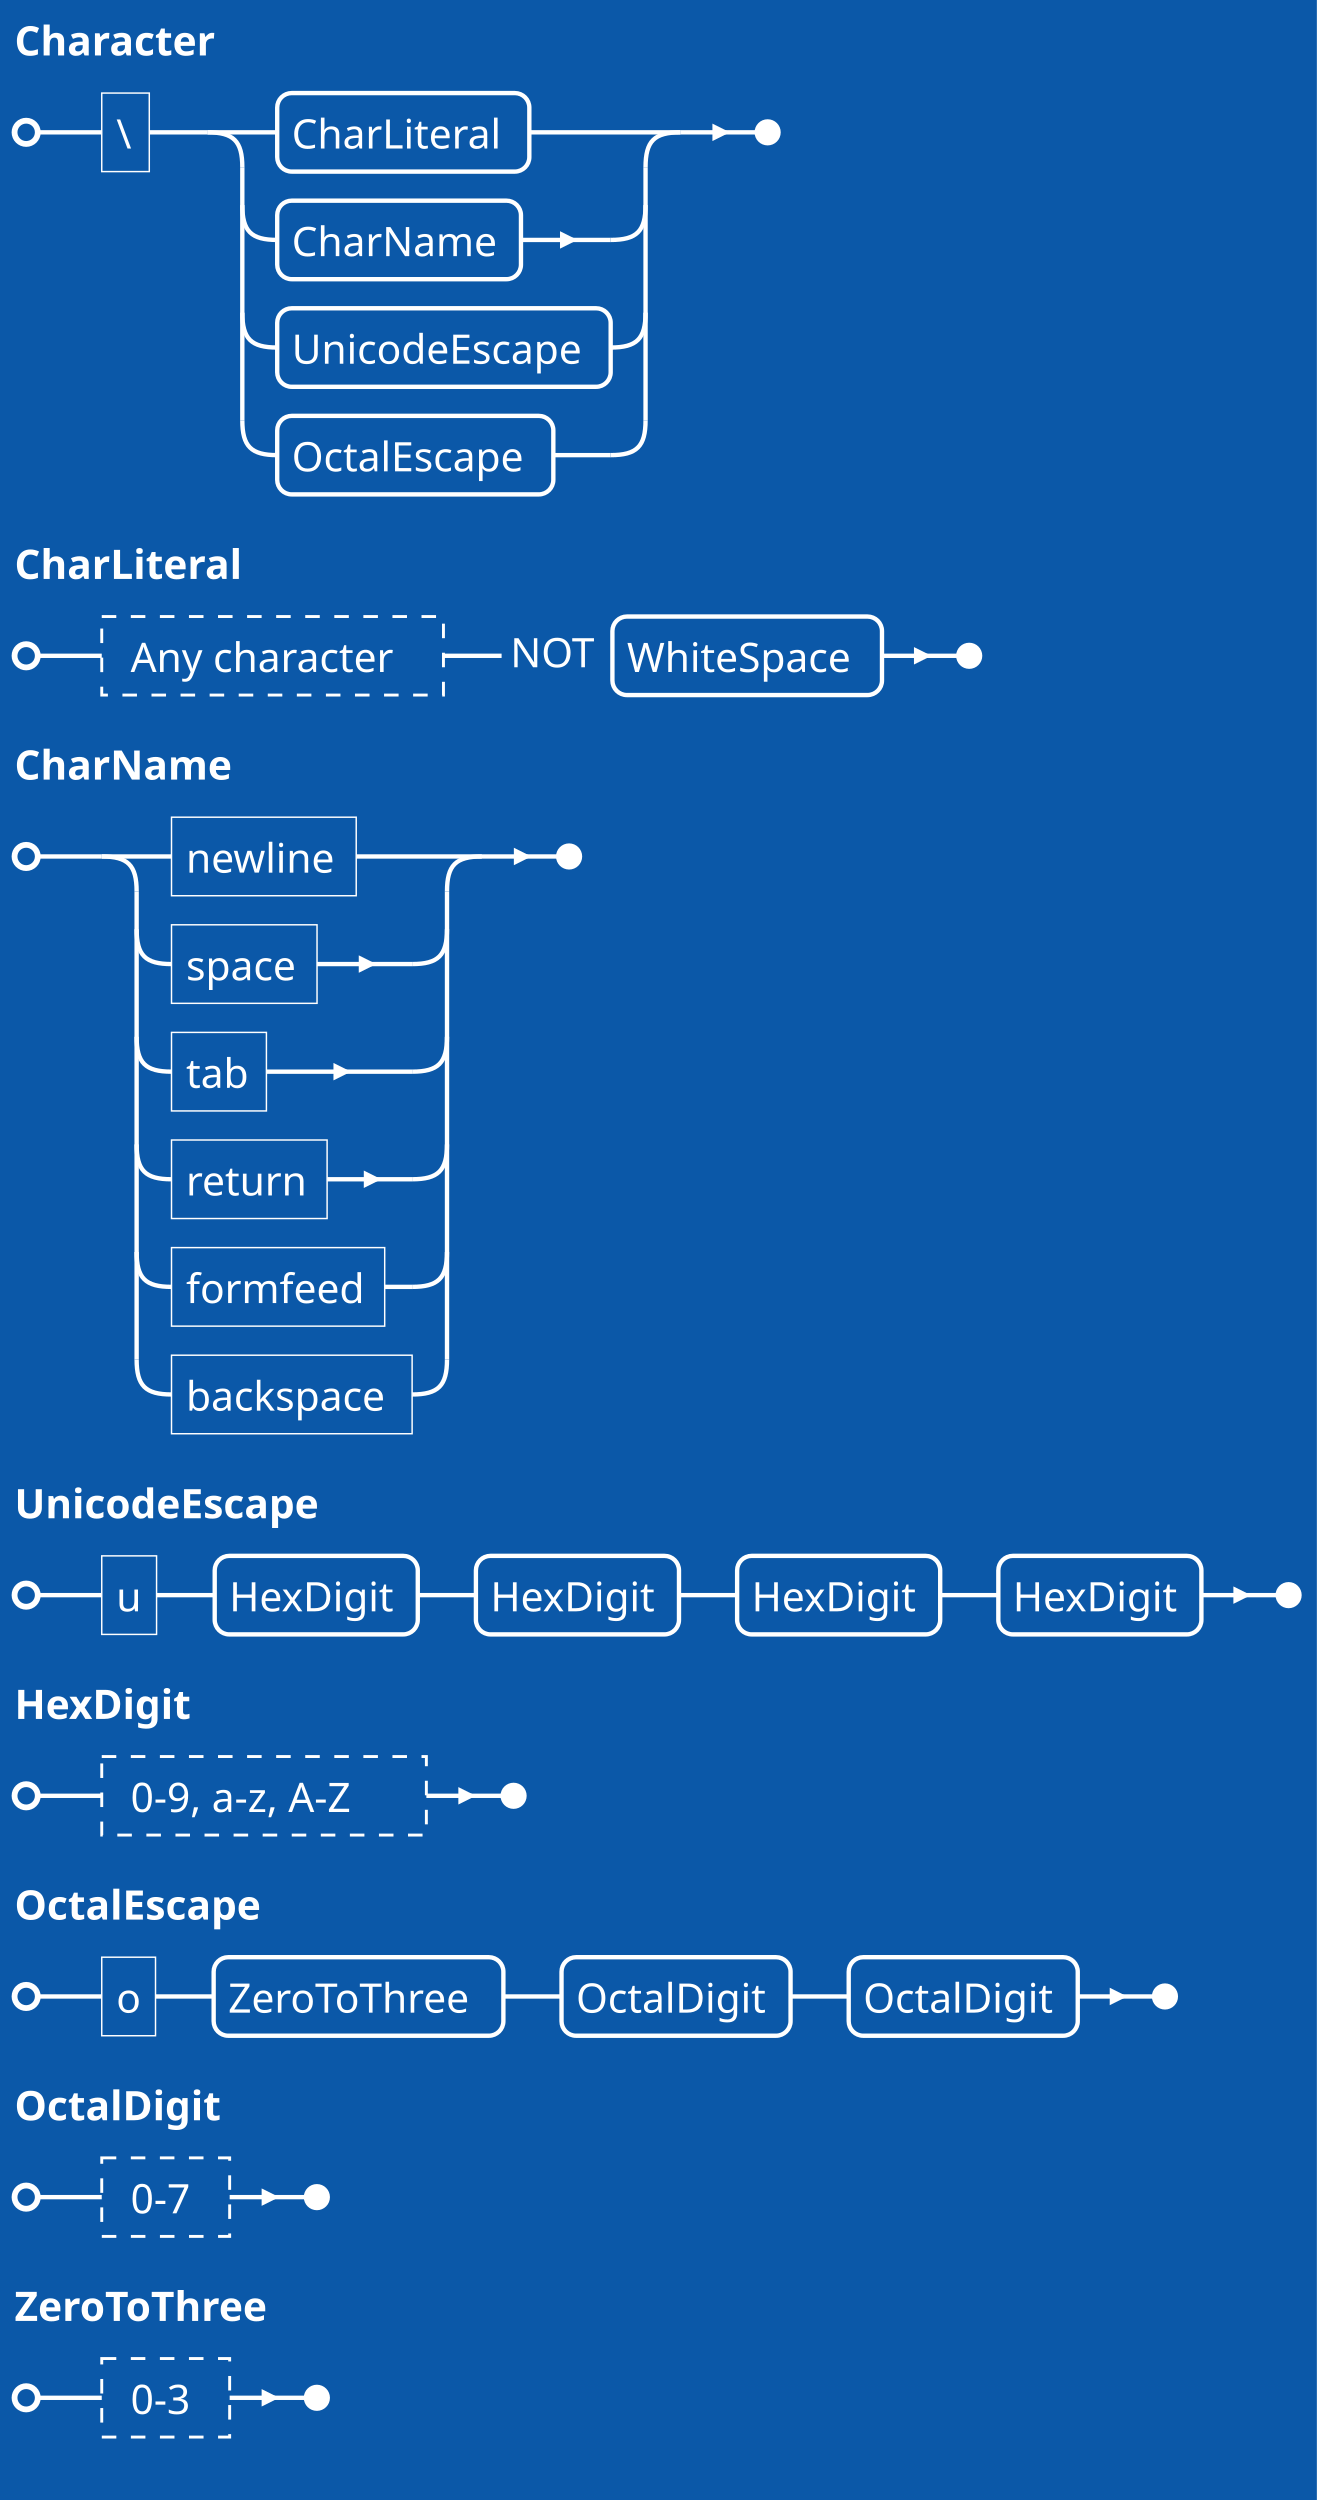
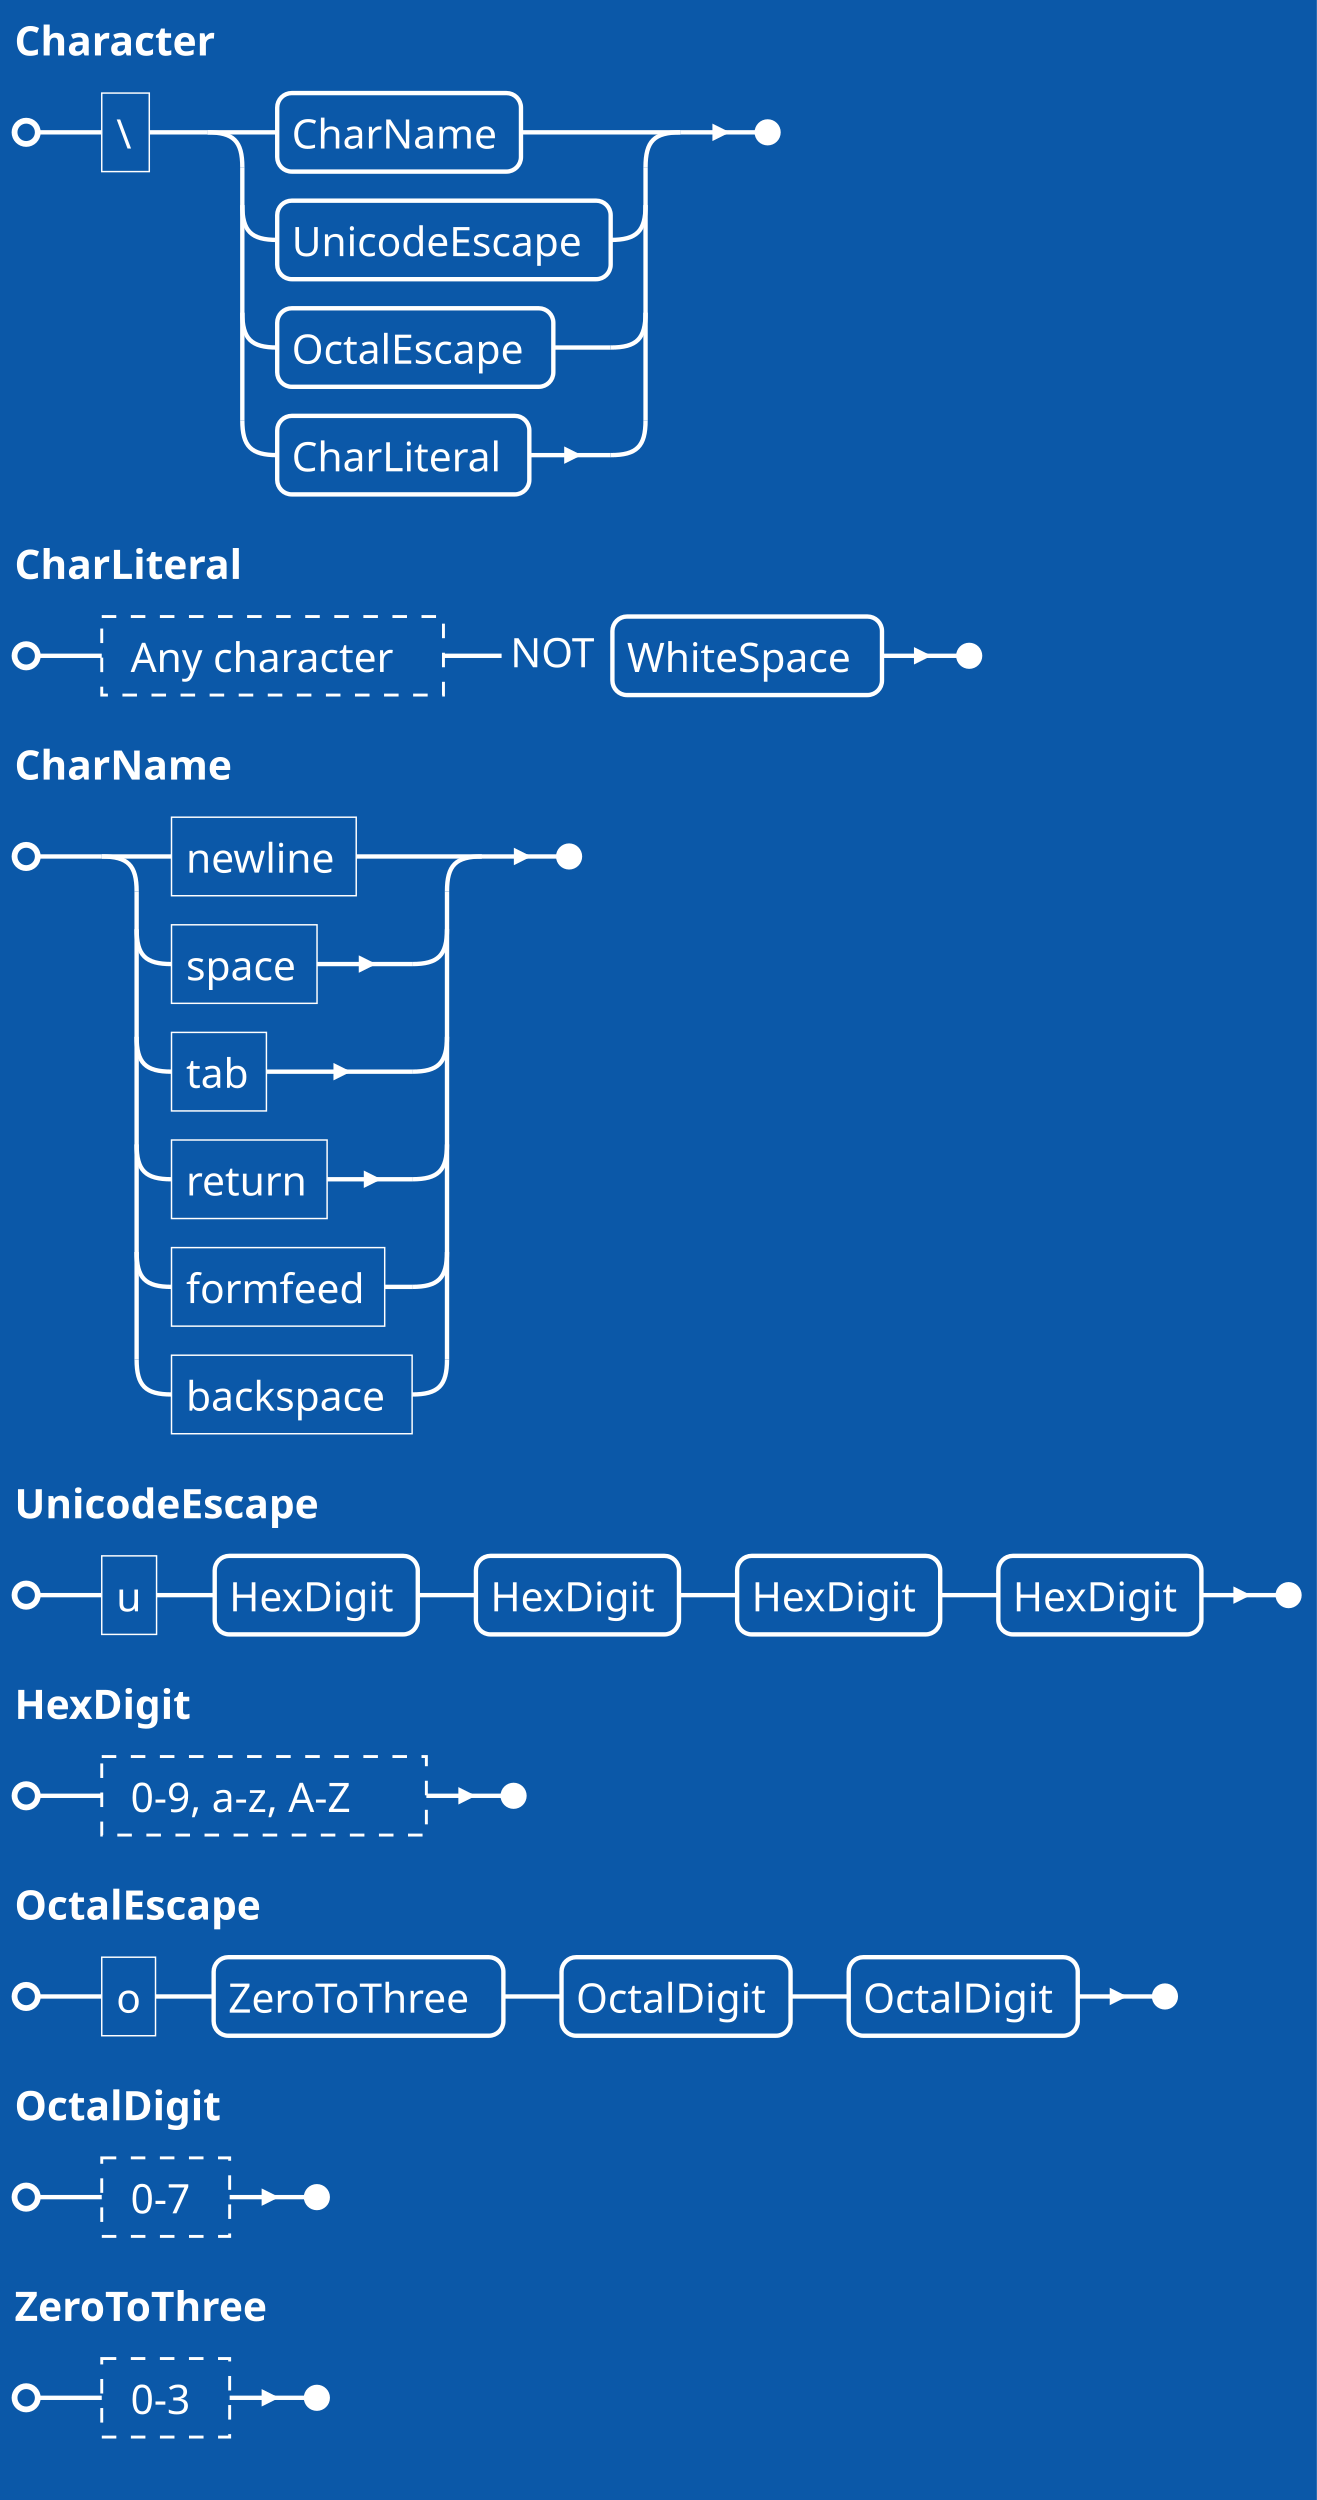
<svg xmlns="http://www.w3.org/2000/svg" contentStyleType="text/css" data-diagram-type="EBNF" height="860px" preserveAspectRatio="none" style="width:453px;height:860px;background:#0B58A8;" version="1.1" viewBox="0 0 453 860" width="453px" zoomAndPan="magnify">
  <defs />
  <g>
    <rect fill="#0B58A8" height="860" style="stroke:none;stroke-width:1;" width="453" x="0" y="0" />
    <text fill="#FFFFFF" font-family="Verdana" font-size="14" font-weight="bold" lengthAdjust="spacing" textLength="76.638" x="5" y="19.075">Character</text>
    <line style="stroke:#FFFFFF;stroke-width:1.5;" x1="35" x2="35" y1="45.522" y2="45.522" />
    <rect fill="none" height="27.015" style="stroke:#FFFFFF;stroke-width:0.5;" width="16.357" x="35" y="32.015" />
    <text fill="#FFFFFF" font-family="Verdana" font-size="14" lengthAdjust="spacing" textLength="6.357" x="40" y="51.09">\</text>
    <line style="stroke:#FFFFFF;stroke-width:1.5;" x1="51.357" x2="71.357" y1="45.522" y2="45.522" />
-     <rect fill="#0B58A8" height="27.015" rx="5" ry="5" style="stroke:#FFFFFF;stroke-width:1.5;" width="86.733" x="95.357" y="32.015" />
-     <text fill="#FFFFFF" font-family="Verdana" font-size="14" lengthAdjust="spacing" textLength="76.733" x="100.357" y="51.09">CharLiteral</text>
+     <rect fill="#0B58A8" height="27.015" rx="5" ry="5" style="stroke:#FFFFFF;stroke-width:1.5;" width="83.856" x="95.357" y="32.015" />
+     <text fill="#FFFFFF" font-family="Verdana" font-size="14" lengthAdjust="spacing" textLength="73.856" x="100.357" y="51.09">CharName</text>
    <line style="stroke:#FFFFFF;stroke-width:1.5;" x1="71.357" x2="95.357" y1="45.522" y2="45.522" />
-     <line style="stroke:#FFFFFF;stroke-width:1.5;" x1="182.091" x2="234.07" y1="45.522" y2="45.522" />
-     <rect fill="#0B58A8" height="27.015" rx="5" ry="5" style="stroke:#FFFFFF;stroke-width:1.5;" width="83.856" x="95.357" y="69.029" />
-     <text fill="#FFFFFF" font-family="Verdana" font-size="14" lengthAdjust="spacing" textLength="73.856" x="100.357" y="88.105">CharName</text>
+     <line style="stroke:#FFFFFF;stroke-width:1.5;" x1="179.213" x2="234.07" y1="45.522" y2="45.522" />
+     <rect fill="#0B58A8" height="27.015" rx="5" ry="5" style="stroke:#FFFFFF;stroke-width:1.5;" width="114.713" x="95.357" y="69.029" />
+     <text fill="#FFFFFF" font-family="Verdana" font-size="14" lengthAdjust="spacing" textLength="104.713" x="100.357" y="88.105">UnicodeEscape</text>
    <path d="M83.357,70.537 C83.357,79.537 86.357,82.537 95.357,82.537" fill="none" style="stroke:#FFFFFF;stroke-width:1.5;" />
-     <line style="stroke:#FFFFFF;stroke-width:1.5;" x1="179.213" x2="210.07" y1="82.537" y2="82.537" />
-     <path d="M192.642,82.537 L192.642,79.537 L198.642,82.537 L192.642,85.537 L192.642,82.537" fill="#FFFFFF" />
+     <line style="stroke:#FFFFFF;stroke-width:1.5;" x1="210.07" x2="210.07" y1="82.537" y2="82.537" />
    <path d="M222.07,70.537 C222.07,79.537 219.07,82.537 210.07,82.537" fill="none" style="stroke:#FFFFFF;stroke-width:1.5;" />
-     <rect fill="#0B58A8" height="27.015" rx="5" ry="5" style="stroke:#FFFFFF;stroke-width:1.5;" width="114.713" x="95.357" y="106.044" />
-     <text fill="#FFFFFF" font-family="Verdana" font-size="14" lengthAdjust="spacing" textLength="104.713" x="100.357" y="125.119">UnicodeEscape</text>
+     <rect fill="#0B58A8" height="27.015" rx="5" ry="5" style="stroke:#FFFFFF;stroke-width:1.5;" width="94.991" x="95.357" y="106.044" />
+     <text fill="#FFFFFF" font-family="Verdana" font-size="14" lengthAdjust="spacing" textLength="84.991" x="100.357" y="125.119">OctalEscape</text>
    <path d="M83.357,107.551 C83.357,116.551 86.357,119.551 95.357,119.551" fill="none" style="stroke:#FFFFFF;stroke-width:1.5;" />
-     <line style="stroke:#FFFFFF;stroke-width:1.5;" x1="210.07" x2="210.07" y1="119.551" y2="119.551" />
+     <line style="stroke:#FFFFFF;stroke-width:1.5;" x1="190.349" x2="210.07" y1="119.551" y2="119.551" />
    <path d="M222.07,107.551 C222.07,116.551 219.07,119.551 210.07,119.551" fill="none" style="stroke:#FFFFFF;stroke-width:1.5;" />
-     <rect fill="#0B58A8" height="27.015" rx="5" ry="5" style="stroke:#FFFFFF;stroke-width:1.5;" width="94.991" x="95.357" y="143.059" />
-     <text fill="#FFFFFF" font-family="Verdana" font-size="14" lengthAdjust="spacing" textLength="84.991" x="100.357" y="162.134">OctalEscape</text>
-     <line style="stroke:#FFFFFF;stroke-width:1.5;" x1="190.349" x2="210.07" y1="156.566" y2="156.566" />
+     <rect fill="#0B58A8" height="27.015" rx="5" ry="5" style="stroke:#FFFFFF;stroke-width:1.5;" width="86.733" x="95.357" y="143.059" />
+     <text fill="#FFFFFF" font-family="Verdana" font-size="14" lengthAdjust="spacing" textLength="76.733" x="100.357" y="162.134">CharLiteral</text>
+     <line style="stroke:#FFFFFF;stroke-width:1.5;" x1="182.091" x2="210.07" y1="156.566" y2="156.566" />
+     <path d="M194.081,156.566 L194.081,153.566 L200.081,156.566 L194.081,159.566 L194.081,156.566" fill="#FFFFFF" />
    <path d="M83.357,144.566 C83.357,153.566 86.357,156.566 95.357,156.566" fill="none" style="stroke:#FFFFFF;stroke-width:1.5;" />
    <line style="stroke:#FFFFFF;stroke-width:1.5;" x1="83.357" x2="83.357" y1="57.522" y2="144.566" />
    <path d="M71.357,45.522 C80.357,45.522 83.357,48.522 83.357,57.522" fill="none" style="stroke:#FFFFFF;stroke-width:1.5;" />
    <path d="M222.07,144.566 C222.07,153.566 219.07,156.566 210.07,156.566" fill="none" style="stroke:#FFFFFF;stroke-width:1.5;" />
    <line style="stroke:#FFFFFF;stroke-width:1.5;" x1="222.07" x2="222.07" y1="57.522" y2="144.566" />
    <path d="M222.07,57.522 C222.07,48.522 225.07,45.522 234.07,45.522" fill="none" style="stroke:#FFFFFF;stroke-width:1.5;" />
    <ellipse cx="9" cy="45.522" fill="none" rx="4" ry="4" style="stroke:#FFFFFF;stroke-width:2;" />
    <ellipse cx="264.07" cy="45.522" fill="#FFFFFF" rx="4" ry="4" style="stroke:#FFFFFF;stroke-width:1;" />
    <line style="stroke:#FFFFFF;stroke-width:1.5;" x1="13" x2="35" y1="45.522" y2="45.522" />
    <line style="stroke:#FFFFFF;stroke-width:1.5;" x1="234.07" x2="260.07" y1="45.522" y2="45.522" />
    <path d="M245.07,45.522 L245.07,42.522 L251.07,45.522 L245.07,48.522 L245.07,45.522" fill="#FFFFFF" />
    <text fill="#FFFFFF" font-family="Verdana" font-size="14" font-weight="bold" lengthAdjust="spacing" textLength="86.892" x="5" y="199.148">CharLiteral</text>
    <line style="stroke:#FFFFFF;stroke-width:1.5;" x1="35" x2="35" y1="225.595" y2="225.595" />
    <rect fill="none" height="27.015" style="stroke:#FFFFFF;stroke-width:1;stroke-dasharray:5,5;" width="117.55" x="35" y="212.088" />
    <text fill="#FFFFFF" font-family="Verdana" font-size="14" lengthAdjust="spacing" textLength="97.706" x="44.922" y="231.163">Any character</text>
    <line style="stroke:#FFFFFF;stroke-width:1.5;" x1="152.55" x2="172.55" y1="225.595" y2="225.595" />
    <text fill="#FFFFFF" font-family="Verdana" font-size="14" lengthAdjust="spacing" textLength="30.119" x="175.55" y="229.535">NOT</text>
    <rect fill="#0B58A8" height="27.015" rx="5" ry="5" style="stroke:#FFFFFF;stroke-width:1.5;" width="92.735" x="210.669" y="212.088" />
    <text fill="#FFFFFF" font-family="Verdana" font-size="14" lengthAdjust="spacing" textLength="82.735" x="215.669" y="231.163">WhiteSpace</text>
    <ellipse cx="9" cy="225.595" fill="none" rx="4" ry="4" style="stroke:#FFFFFF;stroke-width:2;" />
    <ellipse cx="333.404" cy="225.595" fill="#FFFFFF" rx="4" ry="4" style="stroke:#FFFFFF;stroke-width:1;" />
    <line style="stroke:#FFFFFF;stroke-width:1.5;" x1="13" x2="35" y1="225.595" y2="225.595" />
    <line style="stroke:#FFFFFF;stroke-width:1.5;" x1="303.404" x2="329.404" y1="225.595" y2="225.595" />
    <path d="M314.404,225.595 L314.404,222.595 L320.404,225.595 L314.404,228.595 L314.404,225.595" fill="#FFFFFF" />
    <text fill="#FFFFFF" font-family="Verdana" font-size="14" font-weight="bold" lengthAdjust="spacing" textLength="81.731" x="5" y="268.178">CharName</text>
    <rect fill="none" height="27.015" style="stroke:#FFFFFF;stroke-width:0.5;" width="63.539" x="59" y="281.117" />
    <text fill="#FFFFFF" font-family="Verdana" font-size="14" lengthAdjust="spacing" textLength="53.539" x="64" y="300.192">newline</text>
    <line style="stroke:#FFFFFF;stroke-width:1.5;" x1="35" x2="59" y1="294.625" y2="294.625" />
    <line style="stroke:#FFFFFF;stroke-width:1.5;" x1="122.539" x2="165.769" y1="294.625" y2="294.625" />
    <rect fill="none" height="27.015" style="stroke:#FFFFFF;stroke-width:0.5;" width="50.059" x="59" y="318.132" />
    <text fill="#FFFFFF" font-family="Verdana" font-size="14" lengthAdjust="spacing" textLength="40.059" x="64" y="337.207">space</text>
    <path d="M47,319.639 C47,328.639 50,331.639 59,331.639" fill="none" style="stroke:#FFFFFF;stroke-width:1.5;" />
    <line style="stroke:#FFFFFF;stroke-width:1.5;" x1="109.059" x2="141.769" y1="331.639" y2="331.639" />
    <path d="M123.414,331.639 L123.414,328.639 L129.414,331.639 L123.414,334.639 L123.414,331.639" fill="#FFFFFF" />
    <path d="M153.769,319.639 C153.769,328.639 150.769,331.639 141.769,331.639" fill="none" style="stroke:#FFFFFF;stroke-width:1.5;" />
    <rect fill="none" height="27.015" style="stroke:#FFFFFF;stroke-width:0.5;" width="32.648" x="59" y="355.147" />
    <text fill="#FFFFFF" font-family="Verdana" font-size="14" lengthAdjust="spacing" textLength="22.648" x="64" y="374.222">tab</text>
    <path d="M47,356.654 C47,365.654 50,368.654 59,368.654" fill="none" style="stroke:#FFFFFF;stroke-width:1.5;" />
    <line style="stroke:#FFFFFF;stroke-width:1.5;" x1="91.647" x2="141.769" y1="368.654" y2="368.654" />
    <path d="M114.708,368.654 L114.708,365.654 L120.708,368.654 L114.708,371.654 L114.708,368.654" fill="#FFFFFF" />
    <path d="M153.769,356.654 C153.769,365.654 150.769,368.654 141.769,368.654" fill="none" style="stroke:#FFFFFF;stroke-width:1.5;" />
    <rect fill="none" height="27.015" style="stroke:#FFFFFF;stroke-width:0.5;" width="53.524" x="59" y="392.161" />
    <text fill="#FFFFFF" font-family="Verdana" font-size="14" lengthAdjust="spacing" textLength="43.524" x="64" y="411.236">return</text>
    <path d="M47,393.668 C47,402.668 50,405.668 59,405.668" fill="none" style="stroke:#FFFFFF;stroke-width:1.5;" />
    <line style="stroke:#FFFFFF;stroke-width:1.5;" x1="112.524" x2="141.769" y1="405.668" y2="405.668" />
    <path d="M125.147,405.668 L125.147,402.668 L131.147,405.668 L125.147,408.668 L125.147,405.668" fill="#FFFFFF" />
    <path d="M153.769,393.668 C153.769,402.668 150.769,405.668 141.769,405.668" fill="none" style="stroke:#FFFFFF;stroke-width:1.5;" />
    <rect fill="none" height="27.015" style="stroke:#FFFFFF;stroke-width:0.5;" width="73.335" x="59" y="429.176" />
    <text fill="#FFFFFF" font-family="Verdana" font-size="14" lengthAdjust="spacing" textLength="63.335" x="64" y="448.251">formfeed</text>
    <path d="M47,430.683 C47,439.683 50,442.683 59,442.683" fill="none" style="stroke:#FFFFFF;stroke-width:1.5;" />
    <line style="stroke:#FFFFFF;stroke-width:1.5;" x1="132.335" x2="141.769" y1="442.683" y2="442.683" />
    <path d="M153.769,430.683 C153.769,439.683 150.769,442.683 141.769,442.683" fill="none" style="stroke:#FFFFFF;stroke-width:1.5;" />
    <rect fill="none" height="27.015" style="stroke:#FFFFFF;stroke-width:0.5;" width="82.769" x="59" y="466.19" />
    <text fill="#FFFFFF" font-family="Verdana" font-size="14" lengthAdjust="spacing" textLength="72.769" x="64" y="485.266">backspace</text>
    <line style="stroke:#FFFFFF;stroke-width:1.5;" x1="141.769" x2="141.769" y1="479.698" y2="479.698" />
    <path d="M47,467.698 C47,476.698 50,479.698 59,479.698" fill="none" style="stroke:#FFFFFF;stroke-width:1.5;" />
    <line style="stroke:#FFFFFF;stroke-width:1.5;" x1="47" x2="47" y1="306.625" y2="467.698" />
    <path d="M35,294.625 C44,294.625 47,297.625 47,306.625" fill="none" style="stroke:#FFFFFF;stroke-width:1.5;" />
    <path d="M153.769,467.698 C153.769,476.698 150.769,479.698 141.769,479.698" fill="none" style="stroke:#FFFFFF;stroke-width:1.5;" />
    <line style="stroke:#FFFFFF;stroke-width:1.5;" x1="153.769" x2="153.769" y1="306.625" y2="467.698" />
    <path d="M153.769,306.625 C153.769,297.625 156.769,294.625 165.769,294.625" fill="none" style="stroke:#FFFFFF;stroke-width:1.5;" />
    <ellipse cx="9" cy="294.625" fill="none" rx="4" ry="4" style="stroke:#FFFFFF;stroke-width:2;" />
    <ellipse cx="195.769" cy="294.625" fill="#FFFFFF" rx="4" ry="4" style="stroke:#FFFFFF;stroke-width:1;" />
    <line style="stroke:#FFFFFF;stroke-width:1.5;" x1="13" x2="35" y1="294.625" y2="294.625" />
    <line style="stroke:#FFFFFF;stroke-width:1.5;" x1="165.769" x2="191.769" y1="294.625" y2="294.625" />
    <path d="M176.769,294.625 L176.769,291.625 L182.769,294.625 L176.769,297.625 L176.769,294.625" fill="#FFFFFF" />
    <text fill="#FFFFFF" font-family="Verdana" font-size="14" font-weight="bold" lengthAdjust="spacing" textLength="117.606" x="5" y="522.28">UnicodeEscape</text>
    <line style="stroke:#FFFFFF;stroke-width:1.5;" x1="35" x2="35" y1="548.727" y2="548.727" />
    <rect fill="none" height="27.015" style="stroke:#FFFFFF;stroke-width:0.5;" width="18.859" x="35" y="535.22" />
    <text fill="#FFFFFF" font-family="Verdana" font-size="14" lengthAdjust="spacing" textLength="8.859" x="40" y="554.295">u</text>
    <line style="stroke:#FFFFFF;stroke-width:1.5;" x1="53.859" x2="73.859" y1="548.727" y2="548.727" />
    <rect fill="#0B58A8" height="27.015" rx="5" ry="5" style="stroke:#FFFFFF;stroke-width:1.5;" width="69.856" x="73.859" y="535.22" />
    <text fill="#FFFFFF" font-family="Verdana" font-size="14" lengthAdjust="spacing" textLength="59.855" x="78.859" y="554.295">HexDigit</text>
    <line style="stroke:#FFFFFF;stroke-width:1.5;" x1="143.715" x2="163.715" y1="548.727" y2="548.727" />
    <rect fill="#0B58A8" height="27.015" rx="5" ry="5" style="stroke:#FFFFFF;stroke-width:1.5;" width="69.856" x="163.715" y="535.22" />
    <text fill="#FFFFFF" font-family="Verdana" font-size="14" lengthAdjust="spacing" textLength="59.855" x="168.715" y="554.295">HexDigit</text>
    <line style="stroke:#FFFFFF;stroke-width:1.5;" x1="233.57" x2="253.57" y1="548.727" y2="548.727" />
    <rect fill="#0B58A8" height="27.015" rx="5" ry="5" style="stroke:#FFFFFF;stroke-width:1.5;" width="69.856" x="253.57" y="535.22" />
    <text fill="#FFFFFF" font-family="Verdana" font-size="14" lengthAdjust="spacing" textLength="59.855" x="258.57" y="554.295">HexDigit</text>
    <line style="stroke:#FFFFFF;stroke-width:1.5;" x1="323.426" x2="343.426" y1="548.727" y2="548.727" />
    <rect fill="#0B58A8" height="27.015" rx="5" ry="5" style="stroke:#FFFFFF;stroke-width:1.5;" width="69.856" x="343.426" y="535.22" />
    <text fill="#FFFFFF" font-family="Verdana" font-size="14" lengthAdjust="spacing" textLength="59.855" x="348.426" y="554.295">HexDigit</text>
    <ellipse cx="9" cy="548.727" fill="none" rx="4" ry="4" style="stroke:#FFFFFF;stroke-width:2;" />
    <ellipse cx="443.281" cy="548.727" fill="#FFFFFF" rx="4" ry="4" style="stroke:#FFFFFF;stroke-width:1;" />
    <line style="stroke:#FFFFFF;stroke-width:1.5;" x1="13" x2="35" y1="548.727" y2="548.727" />
    <line style="stroke:#FFFFFF;stroke-width:1.5;" x1="413.281" x2="439.281" y1="548.727" y2="548.727" />
    <path d="M424.281,548.727 L424.281,545.727 L430.281,548.727 L424.281,551.727 L424.281,548.727" fill="#FFFFFF" />
    <text fill="#FFFFFF" font-family="Verdana" font-size="14" font-weight="bold" lengthAdjust="spacing" textLength="67.744" x="5" y="591.31">HexDigit</text>
    <rect fill="none" height="27.015" style="stroke:#FFFFFF;stroke-width:1;stroke-dasharray:5,5;" width="111.671" x="35" y="604.249" />
    <text fill="#FFFFFF" font-family="Verdana" font-size="14" lengthAdjust="spacing" textLength="91.827" x="44.922" y="623.324">0-9, a-z, A-Z</text>
    <ellipse cx="9" cy="617.756" fill="none" rx="4" ry="4" style="stroke:#FFFFFF;stroke-width:2;" />
    <ellipse cx="176.671" cy="617.756" fill="#FFFFFF" rx="4" ry="4" style="stroke:#FFFFFF;stroke-width:1;" />
    <line style="stroke:#FFFFFF;stroke-width:1.5;" x1="13" x2="35" y1="617.756" y2="617.756" />
    <line style="stroke:#FFFFFF;stroke-width:1.5;" x1="146.671" x2="172.671" y1="617.756" y2="617.756" />
    <path d="M157.671,617.756 L157.671,614.756 L163.671,617.756 L157.671,620.756 L157.671,617.756" fill="#FFFFFF" />
    <text fill="#FFFFFF" font-family="Verdana" font-size="14" font-weight="bold" lengthAdjust="spacing" textLength="95.197" x="5" y="660.339">OctalEscape</text>
    <line style="stroke:#FFFFFF;stroke-width:1.5;" x1="35" x2="35" y1="686.786" y2="686.786" />
    <rect fill="none" height="27.015" style="stroke:#FFFFFF;stroke-width:0.5;" width="18.497" x="35" y="673.278" />
    <text fill="#FFFFFF" font-family="Verdana" font-size="14" lengthAdjust="spacing" textLength="8.497" x="40" y="692.354">o</text>
    <line style="stroke:#FFFFFF;stroke-width:1.5;" x1="53.497" x2="73.497" y1="686.786" y2="686.786" />
    <rect fill="#0B58A8" height="27.015" rx="5" ry="5" style="stroke:#FFFFFF;stroke-width:1.5;" width="99.667" x="73.497" y="673.278" />
    <text fill="#FFFFFF" font-family="Verdana" font-size="14" lengthAdjust="spacing" textLength="89.667" x="78.497" y="692.354">ZeroToThree</text>
    <line style="stroke:#FFFFFF;stroke-width:1.5;" x1="173.164" x2="193.164" y1="686.786" y2="686.786" />
    <rect fill="#0B58A8" height="27.015" rx="5" ry="5" style="stroke:#FFFFFF;stroke-width:1.5;" width="78.79" x="193.164" y="673.278" />
    <text fill="#FFFFFF" font-family="Verdana" font-size="14" lengthAdjust="spacing" textLength="68.79" x="198.164" y="692.354">OctalDigit</text>
    <line style="stroke:#FFFFFF;stroke-width:1.5;" x1="271.954" x2="291.954" y1="686.786" y2="686.786" />
    <rect fill="#0B58A8" height="27.015" rx="5" ry="5" style="stroke:#FFFFFF;stroke-width:1.5;" width="78.79" x="291.954" y="673.278" />
    <text fill="#FFFFFF" font-family="Verdana" font-size="14" lengthAdjust="spacing" textLength="68.79" x="296.954" y="692.354">OctalDigit</text>
    <ellipse cx="9" cy="686.786" fill="none" rx="4" ry="4" style="stroke:#FFFFFF;stroke-width:2;" />
    <ellipse cx="400.744" cy="686.786" fill="#FFFFFF" rx="4" ry="4" style="stroke:#FFFFFF;stroke-width:1;" />
    <line style="stroke:#FFFFFF;stroke-width:1.5;" x1="13" x2="35" y1="686.786" y2="686.786" />
    <line style="stroke:#FFFFFF;stroke-width:1.5;" x1="370.744" x2="396.744" y1="686.786" y2="686.786" />
    <path d="M381.744,686.786 L381.744,683.786 L387.744,686.786 L381.744,689.786 L381.744,686.786" fill="#FFFFFF" />
    <text fill="#FFFFFF" font-family="Verdana" font-size="14" font-weight="bold" lengthAdjust="spacing" textLength="78.012" x="5" y="729.368">OctalDigit</text>
    <rect fill="none" height="27.015" style="stroke:#FFFFFF;stroke-width:1;stroke-dasharray:5,5;" width="44.002" x="35" y="742.308" />
    <text fill="#FFFFFF" font-family="Verdana" font-size="14" lengthAdjust="spacing" textLength="24.158" x="44.922" y="761.383">0-7</text>
    <ellipse cx="9" cy="755.815" fill="none" rx="4" ry="4" style="stroke:#FFFFFF;stroke-width:2;" />
    <ellipse cx="109.002" cy="755.815" fill="#FFFFFF" rx="4" ry="4" style="stroke:#FFFFFF;stroke-width:1;" />
    <line style="stroke:#FFFFFF;stroke-width:1.5;" x1="13" x2="35" y1="755.815" y2="755.815" />
    <line style="stroke:#FFFFFF;stroke-width:1.5;" x1="79.002" x2="105.002" y1="755.815" y2="755.815" />
    <path d="M90.002,755.815 L90.002,752.815 L96.002,755.815 L90.002,758.815 L90.002,755.815" fill="#FFFFFF" />
    <text fill="#FFFFFF" font-family="Verdana" font-size="14" font-weight="bold" lengthAdjust="spacing" textLength="99.777" x="5" y="798.398">ZeroToThree</text>
    <rect fill="none" height="27.015" style="stroke:#FFFFFF;stroke-width:1;stroke-dasharray:5,5;" width="44.002" x="35" y="811.337" />
    <text fill="#FFFFFF" font-family="Verdana" font-size="14" lengthAdjust="spacing" textLength="24.158" x="44.922" y="830.412">0-3</text>
    <ellipse cx="9" cy="824.844" fill="none" rx="4" ry="4" style="stroke:#FFFFFF;stroke-width:2;" />
    <ellipse cx="109.002" cy="824.844" fill="#FFFFFF" rx="4" ry="4" style="stroke:#FFFFFF;stroke-width:1;" />
    <line style="stroke:#FFFFFF;stroke-width:1.5;" x1="13" x2="35" y1="824.844" y2="824.844" />
    <line style="stroke:#FFFFFF;stroke-width:1.5;" x1="79.002" x2="105.002" y1="824.844" y2="824.844" />
    <path d="M90.002,824.844 L90.002,821.844 L96.002,824.844 L90.002,827.844 L90.002,824.844" fill="#FFFFFF" />
  </g>
</svg>
